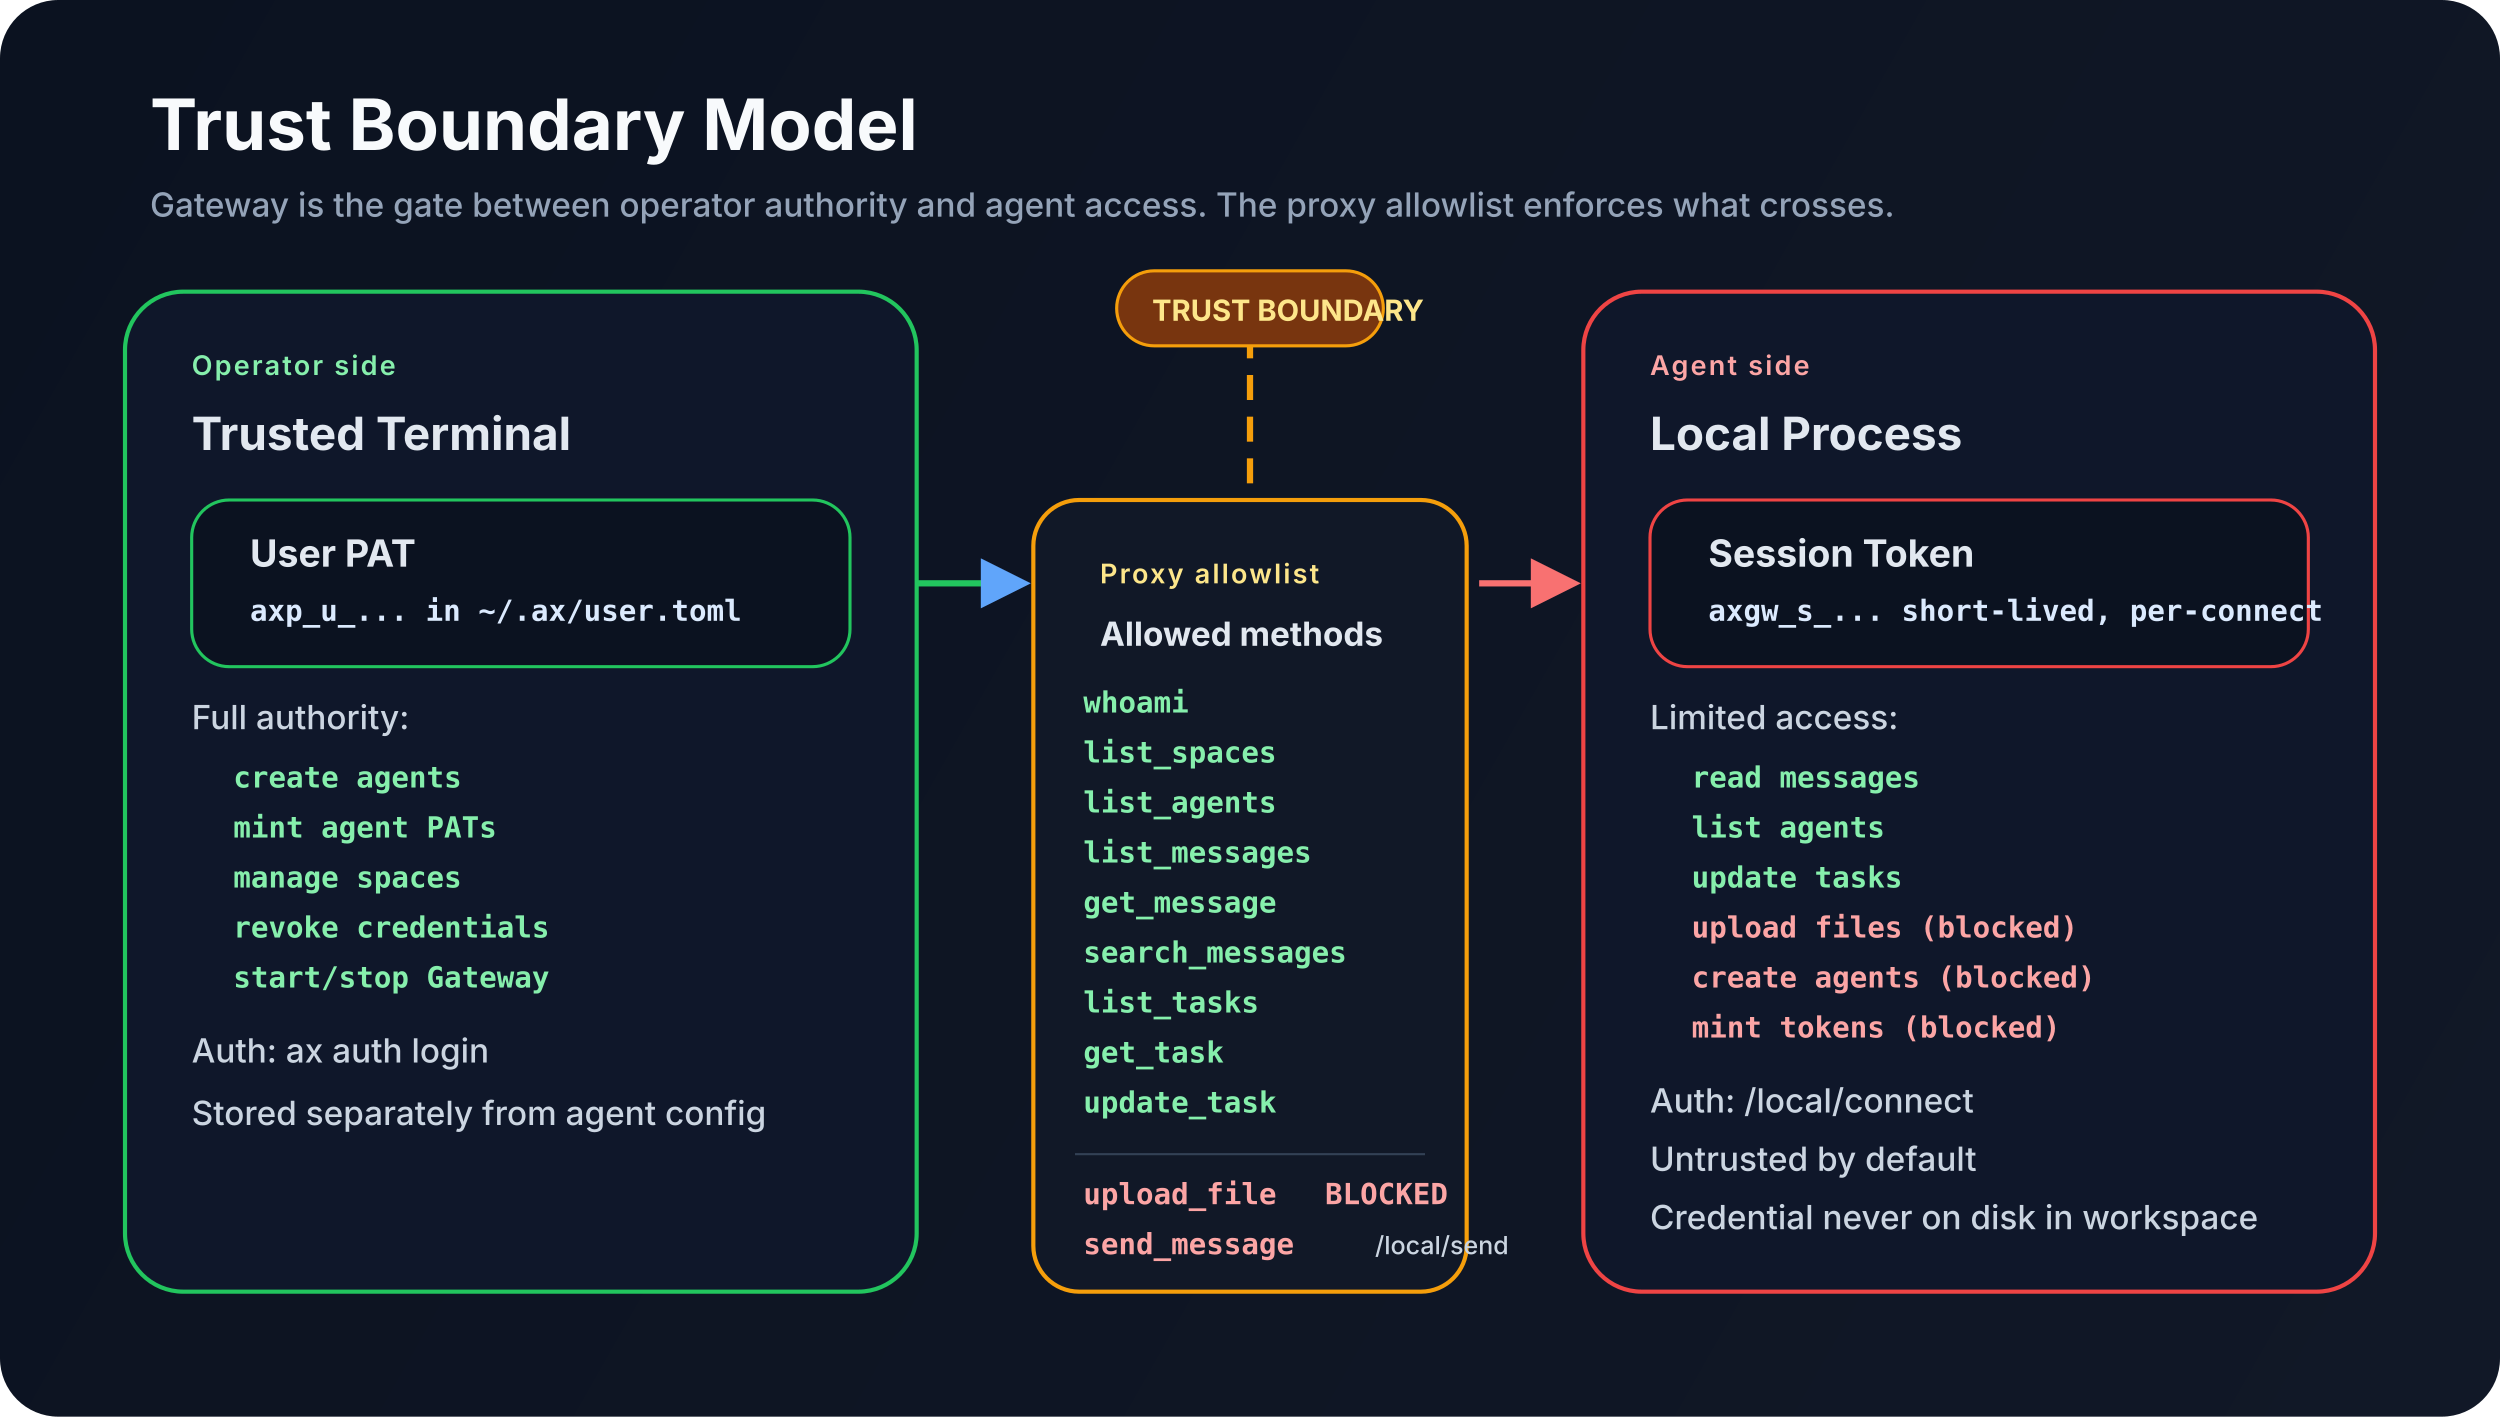
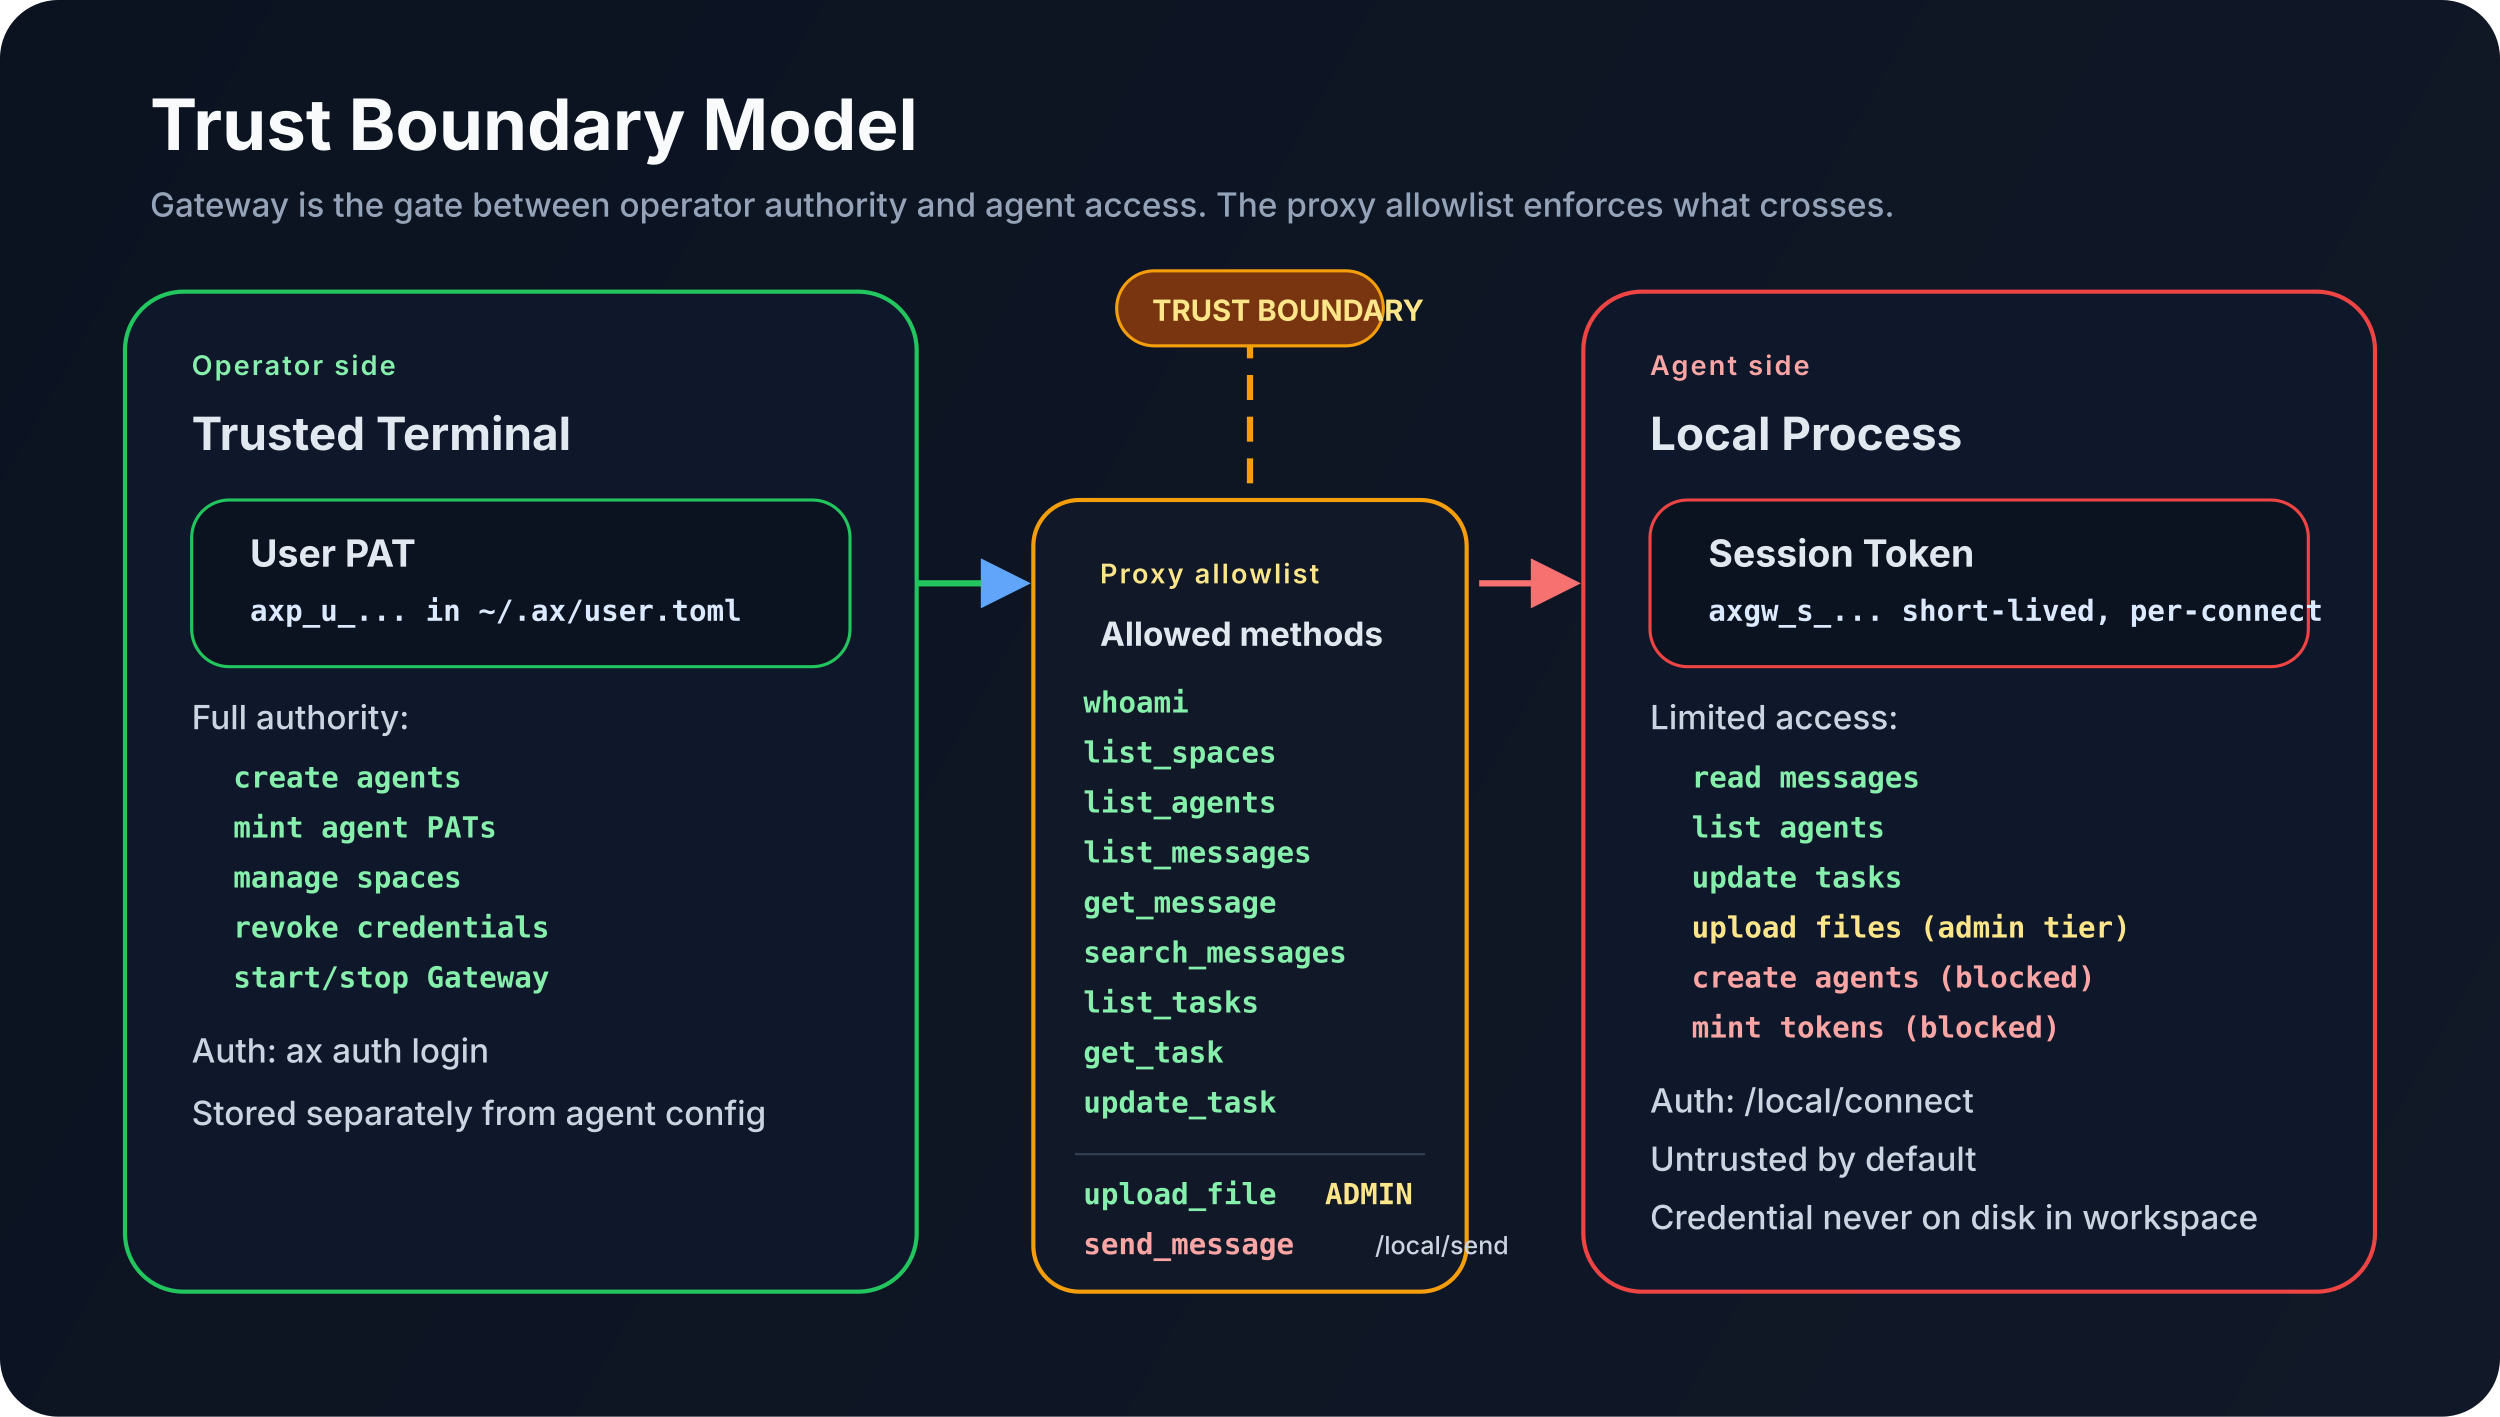
<svg xmlns="http://www.w3.org/2000/svg" width="1200" height="680" viewBox="0 0 1200 680" fill="none" role="img" aria-labelledby="title desc">
  <defs>
    <linearGradient id="bg" x1="0" y1="0" x2="1200" y2="680" gradientUnits="userSpaceOnUse">
      <stop stop-color="#0B1220" />
      <stop offset="1" stop-color="#111827" />
    </linearGradient>
    <marker id="arrow" viewBox="0 0 10 10" refX="8" refY="5" markerWidth="8" markerHeight="8" orient="auto-start-reverse">
      <path d="M0 0L10 5L0 10V0Z" fill="#60A5FA" />
    </marker>
    <marker id="arrowRed" viewBox="0 0 10 10" refX="8" refY="5" markerWidth="8" markerHeight="8" orient="auto-start-reverse">
      <path d="M0 0L10 5L0 10V0Z" fill="#F87171" />
    </marker>
    <style>
      .title { font: 700 34px Inter, system-ui, sans-serif; fill: #F8FAFC; }
      .subtitle { font: 500 16px Inter, system-ui, sans-serif; fill: #94A3B8; }
      .label { font: 700 22px Inter, system-ui, sans-serif; fill: #E2E8F0; }
      .body { font: 500 16px Inter, system-ui, sans-serif; fill: #CBD5E1; }
      .small { font: 600 13px Inter, system-ui, sans-serif; fill: #93C5FD; letter-spacing: 0.08em; text-transform: uppercase; }
      .mono { font: 600 14px 'SFMono-Regular', Consolas, monospace; fill: #DBEAFE; }
      .allowed { font: 600 14px 'SFMono-Regular', Consolas, monospace; fill: #86EFAC; }
      .blocked { font: 600 14px 'SFMono-Regular', Consolas, monospace; fill: #FCA5A5; }
    </style>
  </defs>
  <rect width="1200" height="680" rx="28" fill="url(#bg)" />
  <text x="72" y="72" class="title">Trust Boundary Model</text>
  <text x="72" y="104" class="subtitle">Gateway is the gate between operator authority and agent access. The proxy allowlist enforces what crosses.</text>
  <rect x="60" y="140" width="380" height="480" rx="28" fill="#0F172A" stroke="#22C55E" stroke-width="2" />
  <text x="92" y="180" class="small" style="fill:#86EFAC;">Operator side</text>
  <text x="92" y="216" class="label">Trusted Terminal</text>
  <rect x="92" y="240" width="316" height="80" rx="18" fill="#0B1220" stroke="#22C55E" stroke-width="1.5" />
  <text x="120" y="272" class="label" style="font-size:18px;">User PAT</text>
  <text x="120" y="298" class="mono">axp_u_... in ~/.ax/user.toml</text>
  <text x="92" y="350" class="body">Full authority:</text>
  <text x="112" y="378" class="allowed">create agents</text>
  <text x="112" y="402" class="allowed">mint agent PATs</text>
  <text x="112" y="426" class="allowed">manage spaces</text>
  <text x="112" y="450" class="allowed">revoke credentials</text>
  <text x="112" y="474" class="allowed">start/stop Gateway</text>
  <text x="92" y="510" class="body">Auth: ax auth login</text>
  <text x="92" y="540" class="body">Stored separately from agent config</text>
  <line x1="600" y1="140" x2="600" y2="620" stroke="#F59E0B" stroke-width="3" stroke-dasharray="12 8" />
  <rect x="536" y="130" width="128" height="36" rx="18" fill="#78350F" stroke="#F59E0B" stroke-width="1.5" />
  <text x="553" y="154" class="label" style="font-size:14px; fill:#FDE68A;">TRUST BOUNDARY</text>
  <rect x="496" y="240" width="208" height="380" rx="22" fill="#111827" stroke="#F59E0B" stroke-width="2" />
  <text x="528" y="280" class="small" style="fill:#FDE68A;">Proxy allowlist</text>
  <text x="528" y="310" class="label" style="font-size:16px;">Allowed methods</text>
  <text x="520" y="342" class="allowed">whoami</text>
  <text x="520" y="366" class="allowed">list_spaces</text>
  <text x="520" y="390" class="allowed">list_agents</text>
  <text x="520" y="414" class="allowed">list_messages</text>
  <text x="520" y="438" class="allowed">get_message</text>
  <text x="520" y="462" class="allowed">search_messages</text>
  <text x="520" y="486" class="allowed">list_tasks</text>
  <text x="520" y="510" class="allowed">get_task</text>
  <text x="520" y="534" class="allowed">update_task</text>
  <line x1="516" y1="554" x2="684" y2="554" stroke="#334155" />
-   <text x="520" y="578" class="blocked">upload_file</text>
-   <text x="636" y="578" class="blocked">BLOCKED</text>
+   <text x="520" y="578" class="allowed">upload_file</text>
+   <text x="636" y="578" class="mono" style="fill:#FDE68A;">ADMIN</text>
  <text x="520" y="602" class="blocked">send_message</text>
  <text x="660" y="602" class="body" style="font-size:12px;">/local/send</text>
  <rect x="760" y="140" width="380" height="480" rx="28" fill="#0F172A" stroke="#EF4444" stroke-width="2" />
  <text x="792" y="180" class="small" style="fill:#FCA5A5;">Agent side</text>
  <text x="792" y="216" class="label">Local Process</text>
  <rect x="792" y="240" width="316" height="80" rx="18" fill="#0B1220" stroke="#EF4444" stroke-width="1.5" />
  <text x="820" y="272" class="label" style="font-size:18px;">Session Token</text>
  <text x="820" y="298" class="mono">axgw_s_... short-lived, per-connect</text>
  <text x="792" y="350" class="body">Limited access:</text>
  <text x="812" y="378" class="allowed">read messages</text>
  <text x="812" y="402" class="allowed">list agents</text>
  <text x="812" y="426" class="allowed">update tasks</text>
-   <text x="812" y="450" class="blocked">upload files (blocked)</text>
+   <text x="812" y="450" class="mono" style="fill:#FDE68A;">upload files (admin tier)</text>
  <text x="812" y="474" class="blocked">create agents (blocked)</text>
  <text x="812" y="498" class="blocked">mint tokens (blocked)</text>
  <text x="792" y="534" class="body">Auth: /local/connect</text>
  <text x="792" y="562" class="body">Untrusted by default</text>
  <text x="792" y="590" class="body">Credential never on disk in workspace</text>
  <path d="M440 280H490" stroke="#22C55E" stroke-width="3" marker-end="url(#arrow)" style="--arrow-fill:#22C55E;" />
  <path d="M710 280H754" stroke="#F87171" stroke-width="3" marker-end="url(#arrowRed)" />
</svg>
